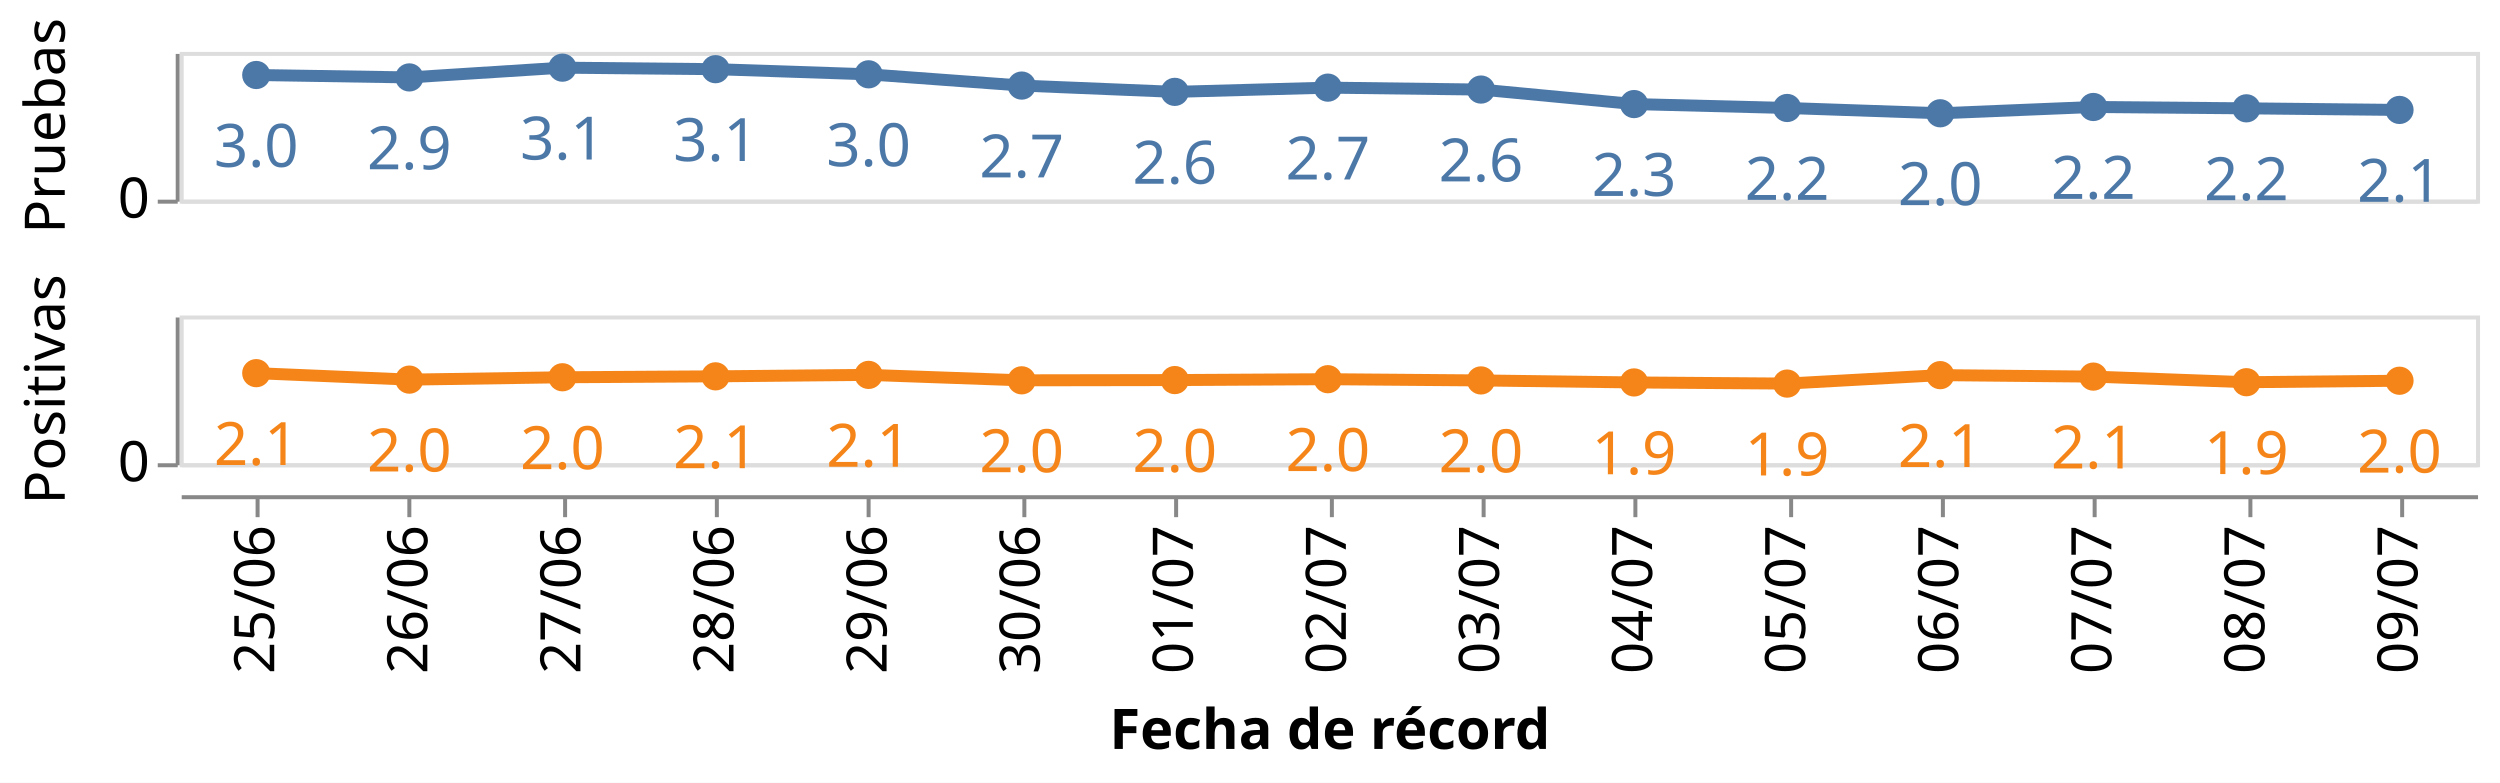
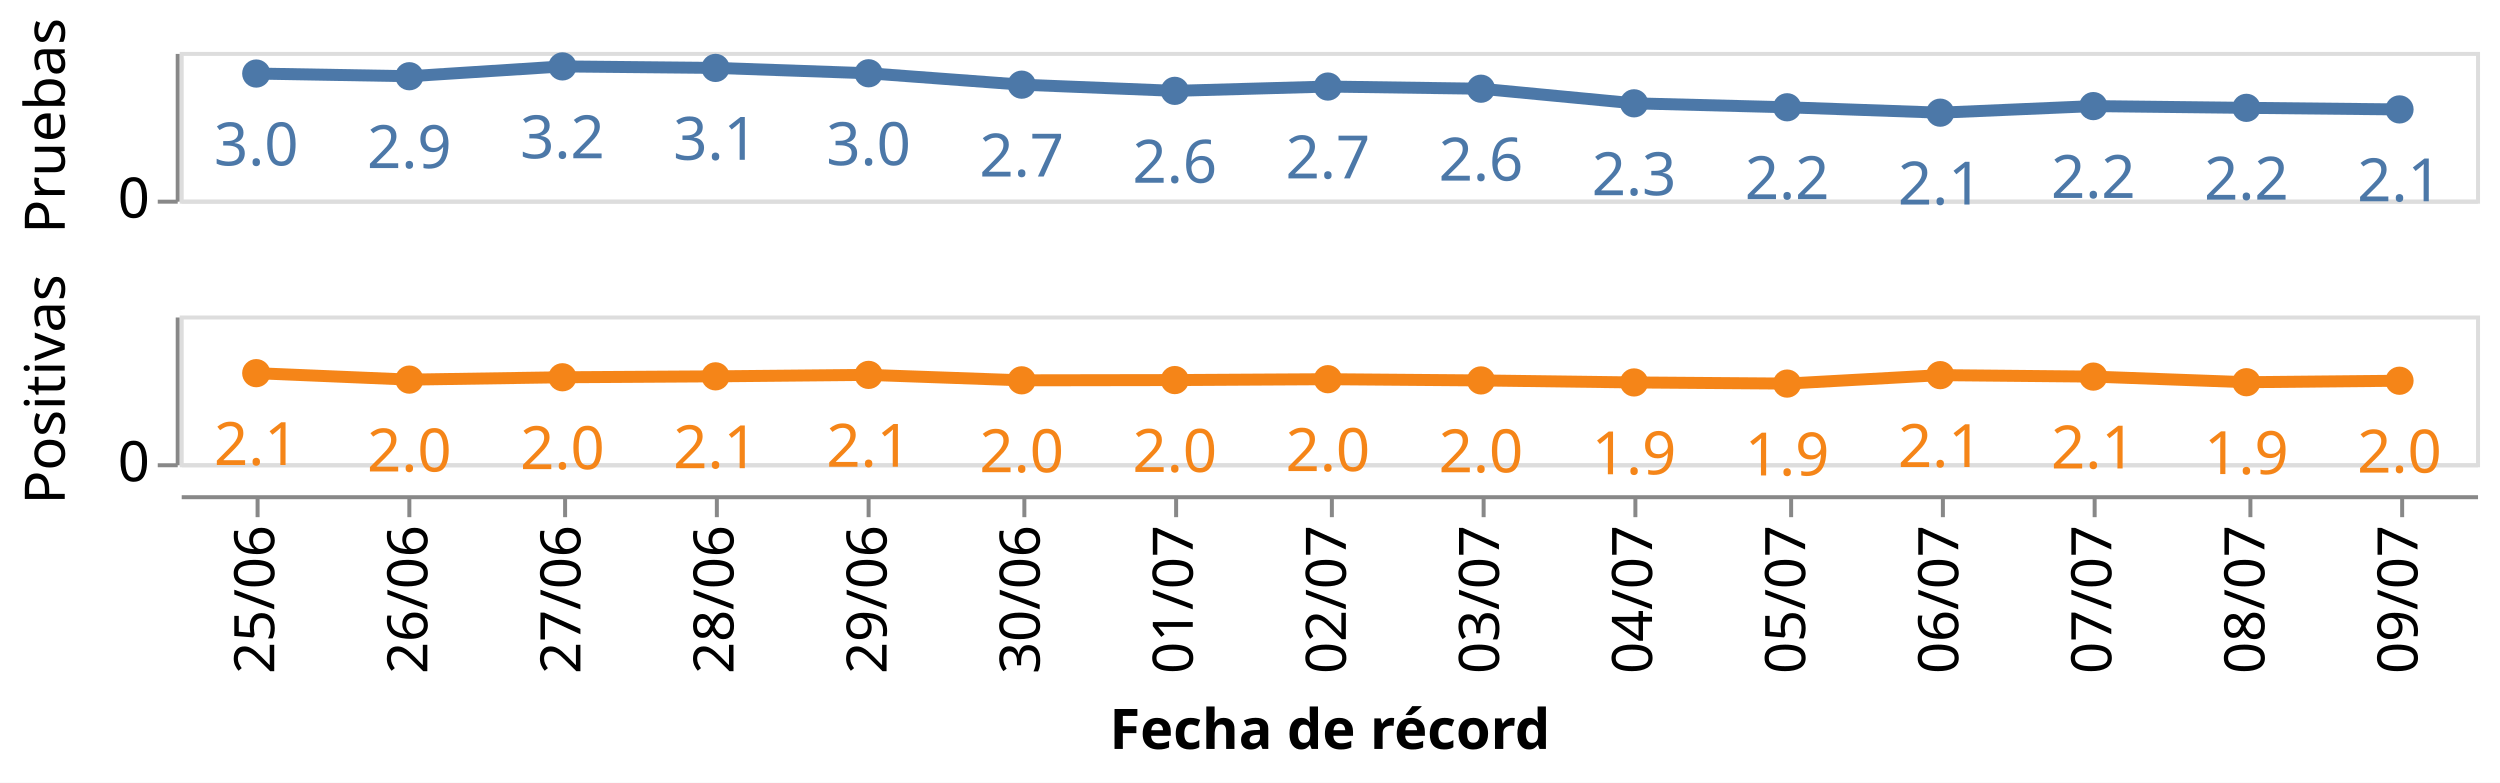
<svg xmlns="http://www.w3.org/2000/svg" class="marks" width="626" height="196" viewBox="0 0 626 196" version="1.1">
  <rect width="626" height="196" style="fill: white;" />
  <g transform="translate(45,13)">
    <g class="mark-group role-frame root">
      <g transform="translate(0,0)">
        <path class="background" d="M0,0h0v0h0Z" style="fill: none;" />
        <g>
          <g class="mark-group role-row-header row_header">
            <g transform="translate(-1,0)">
              <path class="background" d="M0,0h0v37h0Z" style="fill: none;" />
              <g>
                <g class="mark-group role-axis">
                  <g transform="translate(0.5,0.5)">
                    <path class="background" d="M0,0h0v0h0Z" style="pointer-events: none; fill: none;" />
                    <g>
                      <g class="mark-rule role-axis-tick" style="pointer-events: none;">
                        <line transform="translate(0,37)" x2="-5" y2="0" style="fill: none; stroke: #888; stroke-width: 1; opacity: 1;" />
                      </g>
                      <g class="mark-text role-axis-label" style="pointer-events: none;">
                        <text text-anchor="end" transform="translate(-7,41)" style="font-family: sans-serif; font-size: 14px; fill: #000; opacity: 1;">0</text>
                      </g>
                      <g class="mark-rule role-axis-domain" style="pointer-events: none;">
                        <line transform="translate(0,37)" x2="0" y2="-37" style="fill: none; stroke: #888; stroke-width: 1; opacity: 1;" />
                      </g>
                    </g>
                    <path class="foreground" d="" style="pointer-events: none; display: none; fill: none;" />
                  </g>
                </g>
                <g class="mark-group role-title">
                  <g transform="translate(-38.78613,18.5)">
                    <path class="background" d="M0,0h0v0h0Z" style="pointer-events: none; fill: none;" />
                    <g>
                      <g class="mark-text role-title-text" style="pointer-events: none;">
                        <text text-anchor="middle" transform="translate(0,0) rotate(-90) translate(0,11)" style="font-family: sans-serif; font-size: 14px; fill: #000; opacity: 1;">Pruebas</text>
                      </g>
                    </g>
                    <path class="foreground" d="" style="pointer-events: none; display: none; fill: none;" />
                  </g>
                </g>
              </g>
              <path class="foreground" d="" style="display: none; fill: none;" />
            </g>
            <g transform="translate(-1,66)">
              <path class="background" d="M0,0h0v37h0Z" style="fill: none;" />
              <g>
                <g class="mark-group role-axis">
                  <g transform="translate(0.5,0.5)">
                    <path class="background" d="M0,0h0v0h0Z" style="pointer-events: none; fill: none;" />
                    <g>
                      <g class="mark-rule role-axis-tick" style="pointer-events: none;">
                        <line transform="translate(0,37)" x2="-5" y2="0" style="fill: none; stroke: #888; stroke-width: 1; opacity: 1;" />
                      </g>
                      <g class="mark-text role-axis-label" style="pointer-events: none;">
                        <text text-anchor="end" transform="translate(-7,41)" style="font-family: sans-serif; font-size: 14px; fill: #000; opacity: 1;">0</text>
                      </g>
                      <g class="mark-rule role-axis-domain" style="pointer-events: none;">
                        <line transform="translate(0,37)" x2="0" y2="-37" style="fill: none; stroke: #888; stroke-width: 1; opacity: 1;" />
                      </g>
                    </g>
                    <path class="foreground" d="" style="pointer-events: none; display: none; fill: none;" />
                  </g>
                </g>
                <g class="mark-group role-title">
                  <g transform="translate(-38.78613,18.5)">
                    <path class="background" d="M0,0h0v0h0Z" style="pointer-events: none; fill: none;" />
                    <g>
                      <g class="mark-text role-title-text" style="pointer-events: none;">
                        <text text-anchor="middle" transform="translate(0,0) rotate(-90) translate(0,11)" style="font-family: sans-serif; font-size: 14px; fill: #000; opacity: 1;">Positivas</text>
                      </g>
                    </g>
                    <path class="foreground" d="" style="pointer-events: none; display: none; fill: none;" />
                  </g>
                </g>
              </g>
              <path class="foreground" d="" style="display: none; fill: none;" />
            </g>
          </g>
          <g class="mark-group role-column-footer column_footer">
            <g transform="translate(0,111)">
              <path class="background" d="M0,0h575v0h-575Z" style="fill: none;" />
              <g>
                <g class="mark-group role-axis">
                  <g transform="translate(0.5,0.5)">
                    <path class="background" d="M0,0h0v0h0Z" style="pointer-events: none; fill: none;" />
                    <g>
                      <g class="mark-rule role-axis-tick" style="pointer-events: none;">
                        <line transform="translate(19,0)" x2="0" y2="5" style="fill: none; stroke: #888; stroke-width: 1; opacity: 1;" />
                        <line transform="translate(57,0)" x2="0" y2="5" style="fill: none; stroke: #888; stroke-width: 1; opacity: 1;" />
                        <line transform="translate(96,0)" x2="0" y2="5" style="fill: none; stroke: #888; stroke-width: 1; opacity: 1;" />
                        <line transform="translate(134,0)" x2="0" y2="5" style="fill: none; stroke: #888; stroke-width: 1; opacity: 1;" />
                        <line transform="translate(172,0)" x2="0" y2="5" style="fill: none; stroke: #888; stroke-width: 1; opacity: 1;" />
                        <line transform="translate(211,0)" x2="0" y2="5" style="fill: none; stroke: #888; stroke-width: 1; opacity: 1;" />
                        <line transform="translate(249,0)" x2="0" y2="5" style="fill: none; stroke: #888; stroke-width: 1; opacity: 1;" />
                        <line transform="translate(288,0)" x2="0" y2="5" style="fill: none; stroke: #888; stroke-width: 1; opacity: 1;" />
                        <line transform="translate(326,0)" x2="0" y2="5" style="fill: none; stroke: #888; stroke-width: 1; opacity: 1;" />
                        <line transform="translate(364,0)" x2="0" y2="5" style="fill: none; stroke: #888; stroke-width: 1; opacity: 1;" />
                        <line transform="translate(403,0)" x2="0" y2="5" style="fill: none; stroke: #888; stroke-width: 1; opacity: 1;" />
                        <line transform="translate(441,0)" x2="0" y2="5" style="fill: none; stroke: #888; stroke-width: 1; opacity: 1;" />
                        <line transform="translate(479,0)" x2="0" y2="5" style="fill: none; stroke: #888; stroke-width: 1; opacity: 1;" />
                        <line transform="translate(518,0)" x2="0" y2="5" style="fill: none; stroke: #888; stroke-width: 1; opacity: 1;" />
                        <line transform="translate(556,0)" x2="0" y2="5" style="fill: none; stroke: #888; stroke-width: 1; opacity: 1;" />
                      </g>
                      <g class="mark-text role-axis-label" style="pointer-events: none;">
                        <text text-anchor="end" transform="translate(19.16667,7) rotate(270) translate(0,4)" style="font-family: sans-serif; font-size: 14px; fill: #000; opacity: 1;">25/06</text>
                        <text text-anchor="end" transform="translate(57.5,7) rotate(270) translate(0,4)" style="font-family: sans-serif; font-size: 14px; fill: #000; opacity: 1;">26/06</text>
                        <text text-anchor="end" transform="translate(95.83333,7) rotate(270) translate(0,4)" style="font-family: sans-serif; font-size: 14px; fill: #000; opacity: 1;">27/06</text>
                        <text text-anchor="end" transform="translate(134.1667,7) rotate(270) translate(0,4)" style="font-family: sans-serif; font-size: 14px; fill: #000; opacity: 1;">28/06</text>
                        <text text-anchor="end" transform="translate(172.5,7) rotate(270) translate(0,4)" style="font-family: sans-serif; font-size: 14px; fill: #000; opacity: 1;">29/06</text>
                        <text text-anchor="end" transform="translate(210.8333,7) rotate(270) translate(0,4)" style="font-family: sans-serif; font-size: 14px; fill: #000; opacity: 1;">30/06</text>
                        <text text-anchor="end" transform="translate(249.1667,7) rotate(270) translate(0,4)" style="font-family: sans-serif; font-size: 14px; fill: #000; opacity: 1;">01/07</text>
                        <text text-anchor="end" transform="translate(287.5,7) rotate(270) translate(0,4)" style="font-family: sans-serif; font-size: 14px; fill: #000; opacity: 1;">02/07</text>
                        <text text-anchor="end" transform="translate(325.8333,7) rotate(270) translate(0,4)" style="font-family: sans-serif; font-size: 14px; fill: #000; opacity: 1;">03/07</text>
                        <text text-anchor="end" transform="translate(364.1667,7) rotate(270) translate(0,4)" style="font-family: sans-serif; font-size: 14px; fill: #000; opacity: 1;">04/07</text>
                        <text text-anchor="end" transform="translate(402.5,7) rotate(270) translate(0,4)" style="font-family: sans-serif; font-size: 14px; fill: #000; opacity: 1;">05/07</text>
                        <text text-anchor="end" transform="translate(440.8333,7) rotate(270) translate(0,4)" style="font-family: sans-serif; font-size: 14px; fill: #000; opacity: 1;">06/07</text>
                        <text text-anchor="end" transform="translate(479.1667,7) rotate(270) translate(0,4)" style="font-family: sans-serif; font-size: 14px; fill: #000; opacity: 1;">07/07</text>
                        <text text-anchor="end" transform="translate(517.5,7) rotate(270) translate(0,4)" style="font-family: sans-serif; font-size: 14px; fill: #000; opacity: 1;">08/07</text>
                        <text text-anchor="end" transform="translate(555.8333,7) rotate(270) translate(0,4)" style="font-family: sans-serif; font-size: 14px; fill: #000; opacity: 1;">09/07</text>
                      </g>
                      <g class="mark-rule role-axis-domain" style="pointer-events: none;">
                        <line transform="translate(0,0)" x2="575" y2="0" style="fill: none; stroke: #888; stroke-width: 1; opacity: 1;" />
                      </g>
                      <g class="mark-text role-axis-title" style="pointer-events: none;">
                        <text text-anchor="middle" transform="translate(287.5,63.03418)" style="font-family: sans-serif; font-size: 14px; font-weight: bold; fill: #000; opacity: 1;">Fecha de récord</text>
                      </g>
                    </g>
                    <path class="foreground" d="" style="pointer-events: none; display: none; fill: none;" />
                  </g>
                </g>
              </g>
              <path class="foreground" d="" style="display: none; fill: none;" />
            </g>
          </g>
          <g class="mark-group role-scope cell">
            <g transform="translate(0,0)">
              <path class="background" d="M0.5,0.5h575v37h-575Z" style="fill: none; stroke: #ddd;" />
              <g>
                <g class="mark-group role-axis">
                  <g transform="translate(0.5,0.5)">
                    <path class="background" d="M0,0h0v0h0Z" style="pointer-events: none; fill: none;" />
                    <g>
                      <g class="mark-rule role-axis-grid" style="pointer-events: none;">
                        <line transform="translate(0,37)" x2="575" y2="0" style="fill: none; stroke: #ddd; stroke-width: 1; opacity: 1;" />
                      </g>
                    </g>
                    <path class="foreground" d="" style="pointer-events: none; display: none; fill: none;" />
                  </g>
                </g>
                <g class="mark-group role-scope child_layer_0_layer_0_pathgroup">
                  <g transform="translate(0,0)">
                    <path class="background" d="M0,0h575v37h-575Z" style="fill: none;" />
                    <g>
                      <g class="mark-line role-mark child_layer_0_layer_0_marks">
-                         <path d="M19.167,5.779L57.5,6.386L95.833,3.943L134.167,4.322L172.5,5.608L210.833,8.428L249.167,10.003L287.5,8.944L325.833,9.425L364.167,13.06L402.5,14.039L440.833,15.364L479.167,13.789L517.5,14.126L555.833,14.527" style="fill: none; stroke: #4c78a8; stroke-width: 3;" />
+                         <path d="M19.167,5.415L57.5,6.088L95.833,3.63L134.167,4.008L172.5,5.346L210.833,8.202L249.167,9.749L287.5,8.673L325.833,9.214L364.167,12.873L402.5,13.862L440.833,15.215L479.167,13.568L517.5,14.005L555.833,14.398" style="fill: none; stroke: #4c78a8; stroke-width: 3;" />
                      </g>
                    </g>
                    <path class="foreground" d="" style="display: none; fill: none;" />
                  </g>
                </g>
                <g class="mark-symbol role-mark child_layer_0_layer_1_marks">
-                   <path transform="translate(555.8333,14.52711)" d="M3.536,0A3.536,3.536,0,1,1,-3.536,0A3.536,3.536,0,1,1,3.536,0" style="fill: #4c78a8; stroke-width: 2; opacity: 1;" />
-                   <path transform="translate(517.5,14.12571)" d="M3.536,0A3.536,3.536,0,1,1,-3.536,0A3.536,3.536,0,1,1,3.536,0" style="fill: #4c78a8; stroke-width: 2; opacity: 1;" />
-                   <path transform="translate(479.1667,13.78898)" d="M3.536,0A3.536,3.536,0,1,1,-3.536,0A3.536,3.536,0,1,1,3.536,0" style="fill: #4c78a8; stroke-width: 2; opacity: 1;" />
-                   <path transform="translate(440.8333,15.36366)" d="M3.536,0A3.536,3.536,0,1,1,-3.536,0A3.536,3.536,0,1,1,3.536,0" style="fill: #4c78a8; stroke-width: 2; opacity: 1;" />
-                   <path transform="translate(402.5,14.03929)" d="M3.536,0A3.536,3.536,0,1,1,-3.536,0A3.536,3.536,0,1,1,3.536,0" style="fill: #4c78a8; stroke-width: 2; opacity: 1;" />
-                   <path transform="translate(364.1667,13.06037)" d="M3.536,0A3.536,3.536,0,1,1,-3.536,0A3.536,3.536,0,1,1,3.536,0" style="fill: #4c78a8; stroke-width: 2; opacity: 1;" />
-                   <path transform="translate(325.8333,9.424644)" d="M3.536,0A3.536,3.536,0,1,1,-3.536,0A3.536,3.536,0,1,1,3.536,0" style="fill: #4c78a8; stroke-width: 2; opacity: 1;" />
-                   <path transform="translate(287.5,8.944437)" d="M3.536,0A3.536,3.536,0,1,1,-3.536,0A3.536,3.536,0,1,1,3.536,0" style="fill: #4c78a8; stroke-width: 2; opacity: 1;" />
-                   <path transform="translate(249.1667,10.00318)" d="M3.536,0A3.536,3.536,0,1,1,-3.536,0A3.536,3.536,0,1,1,3.536,0" style="fill: #4c78a8; stroke-width: 2; opacity: 1;" />
-                   <path transform="translate(210.8333,8.428226)" d="M3.536,0A3.536,3.536,0,1,1,-3.536,0A3.536,3.536,0,1,1,3.536,0" style="fill: #4c78a8; stroke-width: 2; opacity: 1;" />
-                   <path transform="translate(172.5,5.60809)" d="M3.536,0A3.536,3.536,0,1,1,-3.536,0A3.536,3.536,0,1,1,3.536,0" style="fill: #4c78a8; stroke-width: 2; opacity: 1;" />
-                   <path transform="translate(134.1667,4.3217)" d="M3.536,0A3.536,3.536,0,1,1,-3.536,0A3.536,3.536,0,1,1,3.536,0" style="fill: #4c78a8; stroke-width: 2; opacity: 1;" />
-                   <path transform="translate(95.83333,3.943389)" d="M3.536,0A3.536,3.536,0,1,1,-3.536,0A3.536,3.536,0,1,1,3.536,0" style="fill: #4c78a8; stroke-width: 2; opacity: 1;" />
-                   <path transform="translate(57.5,6.386007)" d="M3.536,0A3.536,3.536,0,1,1,-3.536,0A3.536,3.536,0,1,1,3.536,0" style="fill: #4c78a8; stroke-width: 2; opacity: 1;" />
-                   <path transform="translate(19.16667,5.778849)" d="M3.536,0A3.536,3.536,0,1,1,-3.536,0A3.536,3.536,0,1,1,3.536,0" style="fill: #4c78a8; stroke-width: 2; opacity: 1;" />
+                   <path transform="translate(555.8333,14.39819)" d="M3.536,0A3.536,3.536,0,1,1,-3.536,0A3.536,3.536,0,1,1,3.536,0" style="fill: #4c78a8; stroke-width: 2; opacity: 1;" />
+                   <path transform="translate(517.5,14.00492)" d="M3.536,0A3.536,3.536,0,1,1,-3.536,0A3.536,3.536,0,1,1,3.536,0" style="fill: #4c78a8; stroke-width: 2; opacity: 1;" />
+                   <path transform="translate(479.1667,13.56762)" d="M3.536,0A3.536,3.536,0,1,1,-3.536,0A3.536,3.536,0,1,1,3.536,0" style="fill: #4c78a8; stroke-width: 2; opacity: 1;" />
+                   <path transform="translate(440.8333,15.21475)" d="M3.536,0A3.536,3.536,0,1,1,-3.536,0A3.536,3.536,0,1,1,3.536,0" style="fill: #4c78a8; stroke-width: 2; opacity: 1;" />
+                   <path transform="translate(402.5,13.86189)" d="M3.536,0A3.536,3.536,0,1,1,-3.536,0A3.536,3.536,0,1,1,3.536,0" style="fill: #4c78a8; stroke-width: 2; opacity: 1;" />
+                   <path transform="translate(364.1667,12.87252)" d="M3.536,0A3.536,3.536,0,1,1,-3.536,0A3.536,3.536,0,1,1,3.536,0" style="fill: #4c78a8; stroke-width: 2; opacity: 1;" />
+                   <path transform="translate(325.8333,9.21444)" d="M3.536,0A3.536,3.536,0,1,1,-3.536,0A3.536,3.536,0,1,1,3.536,0" style="fill: #4c78a8; stroke-width: 2; opacity: 1;" />
+                   <path transform="translate(287.5,8.672957)" d="M3.536,0A3.536,3.536,0,1,1,-3.536,0A3.536,3.536,0,1,1,3.536,0" style="fill: #4c78a8; stroke-width: 2; opacity: 1;" />
+                   <path transform="translate(249.1667,9.749273)" d="M3.536,0A3.536,3.536,0,1,1,-3.536,0A3.536,3.536,0,1,1,3.536,0" style="fill: #4c78a8; stroke-width: 2; opacity: 1;" />
+                   <path transform="translate(210.8333,8.20197)" d="M3.536,0A3.536,3.536,0,1,1,-3.536,0A3.536,3.536,0,1,1,3.536,0" style="fill: #4c78a8; stroke-width: 2; opacity: 1;" />
+                   <path transform="translate(172.5,5.346157)" d="M3.536,0A3.536,3.536,0,1,1,-3.536,0A3.536,3.536,0,1,1,3.536,0" style="fill: #4c78a8; stroke-width: 2; opacity: 1;" />
+                   <path transform="translate(134.1667,4.007771)" d="M3.536,0A3.536,3.536,0,1,1,-3.536,0A3.536,3.536,0,1,1,3.536,0" style="fill: #4c78a8; stroke-width: 2; opacity: 1;" />
+                   <path transform="translate(95.83333,3.630461)" d="M3.536,0A3.536,3.536,0,1,1,-3.536,0A3.536,3.536,0,1,1,3.536,0" style="fill: #4c78a8; stroke-width: 2; opacity: 1;" />
+                   <path transform="translate(57.5,6.087813)" d="M3.536,0A3.536,3.536,0,1,1,-3.536,0A3.536,3.536,0,1,1,3.536,0" style="fill: #4c78a8; stroke-width: 2; opacity: 1;" />
+                   <path transform="translate(19.16667,5.414901)" d="M3.536,0A3.536,3.536,0,1,1,-3.536,0A3.536,3.536,0,1,1,3.536,0" style="fill: #4c78a8; stroke-width: 2; opacity: 1;" />
                </g>
                <g class="mark-text role-mark child_layer_1_marks">
-                   <text text-anchor="middle" transform="translate(555.8333,37.52711)" style="font-family: sans-serif; font-size: 15px; fill: #4c78a8;">2.1</text>
-                   <text text-anchor="middle" transform="translate(517.5,37.12571)" style="font-family: sans-serif; font-size: 15px; fill: #4c78a8;">2.2</text>
-                   <text text-anchor="middle" transform="translate(479.1667,36.78898)" style="font-family: sans-serif; font-size: 15px; fill: #4c78a8;">2.2</text>
-                   <text text-anchor="middle" transform="translate(440.8333,38.36366)" style="font-family: sans-serif; font-size: 15px; fill: #4c78a8;">2.0</text>
-                   <text text-anchor="middle" transform="translate(402.5,37.03929)" style="font-family: sans-serif; font-size: 15px; fill: #4c78a8;">2.2</text>
-                   <text text-anchor="middle" transform="translate(364.1667,36.06037)" style="font-family: sans-serif; font-size: 15px; fill: #4c78a8;">2.3</text>
-                   <text text-anchor="middle" transform="translate(325.8333,32.42464)" style="font-family: sans-serif; font-size: 15px; fill: #4c78a8;">2.6</text>
-                   <text text-anchor="middle" transform="translate(287.5,31.94444)" style="font-family: sans-serif; font-size: 15px; fill: #4c78a8;">2.7</text>
-                   <text text-anchor="middle" transform="translate(249.1667,33.00318)" style="font-family: sans-serif; font-size: 15px; fill: #4c78a8;">2.6</text>
-                   <text text-anchor="middle" transform="translate(210.8333,31.42823)" style="font-family: sans-serif; font-size: 15px; fill: #4c78a8;">2.7</text>
-                   <text text-anchor="middle" transform="translate(172.5,28.60809)" style="font-family: sans-serif; font-size: 15px; fill: #4c78a8;">3.0</text>
-                   <text text-anchor="middle" transform="translate(134.1667,27.3217)" style="font-family: sans-serif; font-size: 15px; fill: #4c78a8;">3.1</text>
-                   <text text-anchor="middle" transform="translate(95.83333,26.94339)" style="font-family: sans-serif; font-size: 15px; fill: #4c78a8;">3.1</text>
-                   <text text-anchor="middle" transform="translate(57.5,29.38601)" style="font-family: sans-serif; font-size: 15px; fill: #4c78a8;">2.9</text>
-                   <text text-anchor="middle" transform="translate(19.16667,28.77885)" style="font-family: sans-serif; font-size: 15px; fill: #4c78a8;">3.0</text>
+                   <text text-anchor="middle" transform="translate(555.8333,37.39819)" style="font-family: sans-serif; font-size: 15px; fill: #4c78a8;">2.1</text>
+                   <text text-anchor="middle" transform="translate(517.5,37.00492)" style="font-family: sans-serif; font-size: 15px; fill: #4c78a8;">2.2</text>
+                   <text text-anchor="middle" transform="translate(479.1667,36.56762)" style="font-family: sans-serif; font-size: 15px; fill: #4c78a8;">2.2</text>
+                   <text text-anchor="middle" transform="translate(440.8333,38.21475)" style="font-family: sans-serif; font-size: 15px; fill: #4c78a8;">2.1</text>
+                   <text text-anchor="middle" transform="translate(402.5,36.86189)" style="font-family: sans-serif; font-size: 15px; fill: #4c78a8;">2.2</text>
+                   <text text-anchor="middle" transform="translate(364.1667,35.87252)" style="font-family: sans-serif; font-size: 15px; fill: #4c78a8;">2.3</text>
+                   <text text-anchor="middle" transform="translate(325.8333,32.21444)" style="font-family: sans-serif; font-size: 15px; fill: #4c78a8;">2.6</text>
+                   <text text-anchor="middle" transform="translate(287.5,31.67296)" style="font-family: sans-serif; font-size: 15px; fill: #4c78a8;">2.7</text>
+                   <text text-anchor="middle" transform="translate(249.1667,32.74927)" style="font-family: sans-serif; font-size: 15px; fill: #4c78a8;">2.6</text>
+                   <text text-anchor="middle" transform="translate(210.8333,31.20197)" style="font-family: sans-serif; font-size: 15px; fill: #4c78a8;">2.7</text>
+                   <text text-anchor="middle" transform="translate(172.5,28.34616)" style="font-family: sans-serif; font-size: 15px; fill: #4c78a8;">3.0</text>
+                   <text text-anchor="middle" transform="translate(134.1667,27.00777)" style="font-family: sans-serif; font-size: 15px; fill: #4c78a8;">3.1</text>
+                   <text text-anchor="middle" transform="translate(95.83333,26.63046)" style="font-family: sans-serif; font-size: 15px; fill: #4c78a8;">3.2</text>
+                   <text text-anchor="middle" transform="translate(57.5,29.08781)" style="font-family: sans-serif; font-size: 15px; fill: #4c78a8;">2.9</text>
+                   <text text-anchor="middle" transform="translate(19.16667,28.4149)" style="font-family: sans-serif; font-size: 15px; fill: #4c78a8;">3.0</text>
                </g>
              </g>
              <path class="foreground" d="" style="display: none; fill: none;" />
            </g>
            <g transform="translate(0,66)">
              <path class="background" d="M0.5,0.5h575v37h-575Z" style="fill: none; stroke: #ddd;" />
              <g>
                <g class="mark-group role-axis">
                  <g transform="translate(0.5,0.5)">
                    <path class="background" d="M0,0h0v0h0Z" style="pointer-events: none; fill: none;" />
                    <g>
                      <g class="mark-rule role-axis-grid" style="pointer-events: none;">
                        <line transform="translate(0,37)" x2="575" y2="0" style="fill: none; stroke: #ddd; stroke-width: 1; opacity: 1;" />
                      </g>
                    </g>
                    <path class="foreground" d="" style="pointer-events: none; display: none; fill: none;" />
                  </g>
                </g>
                <g class="mark-group role-scope child_layer_0_layer_0_pathgroup">
                  <g transform="translate(0,0)">
                    <path class="background" d="M0,0h575v37h-575Z" style="fill: none;" />
                    <g>
                      <g class="mark-line role-mark child_layer_0_layer_0_marks">
                        <path d="M19.167,14.439L57.5,16.057L95.833,15.468L134.167,15.235L172.5,14.872L210.833,16.233L249.167,16.169L287.5,15.951L325.833,16.26L364.167,16.763L402.5,17.05L440.833,14.935L479.167,15.301L517.5,16.706L555.833,16.338" style="fill: none; stroke: #f58518; stroke-width: 3;" />
                      </g>
                    </g>
                    <path class="foreground" d="" style="display: none; fill: none;" />
                  </g>
                </g>
                <g class="mark-symbol role-mark child_layer_0_layer_1_marks">
                  <path transform="translate(555.8333,16.33766)" d="M3.536,0A3.536,3.536,0,1,1,-3.536,0A3.536,3.536,0,1,1,3.536,0" style="fill: #f58518; stroke-width: 2; opacity: 1;" />
                  <path transform="translate(517.5,16.70594)" d="M3.536,0A3.536,3.536,0,1,1,-3.536,0A3.536,3.536,0,1,1,3.536,0" style="fill: #f58518; stroke-width: 2; opacity: 1;" />
                  <path transform="translate(479.1667,15.30075)" d="M3.536,0A3.536,3.536,0,1,1,-3.536,0A3.536,3.536,0,1,1,3.536,0" style="fill: #f58518; stroke-width: 2; opacity: 1;" />
                  <path transform="translate(440.8333,14.9348)" d="M3.536,0A3.536,3.536,0,1,1,-3.536,0A3.536,3.536,0,1,1,3.536,0" style="fill: #f58518; stroke-width: 2; opacity: 1;" />
                  <path transform="translate(402.5,17.04982)" d="M3.536,0A3.536,3.536,0,1,1,-3.536,0A3.536,3.536,0,1,1,3.536,0" style="fill: #f58518; stroke-width: 2; opacity: 1;" />
                  <path transform="translate(364.1667,16.76327)" d="M3.536,0A3.536,3.536,0,1,1,-3.536,0A3.536,3.536,0,1,1,3.536,0" style="fill: #f58518; stroke-width: 2; opacity: 1;" />
                  <path transform="translate(325.8333,16.25961)" d="M3.536,0A3.536,3.536,0,1,1,-3.536,0A3.536,3.536,0,1,1,3.536,0" style="fill: #f58518; stroke-width: 2; opacity: 1;" />
                  <path transform="translate(287.5,15.9507)" d="M3.536,0A3.536,3.536,0,1,1,-3.536,0A3.536,3.536,0,1,1,3.536,0" style="fill: #f58518; stroke-width: 2; opacity: 1;" />
                  <path transform="translate(249.1667,16.16909)" d="M3.536,0A3.536,3.536,0,1,1,-3.536,0A3.536,3.536,0,1,1,3.536,0" style="fill: #f58518; stroke-width: 2; opacity: 1;" />
                  <path transform="translate(210.8333,16.2332)" d="M3.536,0A3.536,3.536,0,1,1,-3.536,0A3.536,3.536,0,1,1,3.536,0" style="fill: #f58518; stroke-width: 2; opacity: 1;" />
                  <path transform="translate(172.5,14.87167)" d="M3.536,0A3.536,3.536,0,1,1,-3.536,0A3.536,3.536,0,1,1,3.536,0" style="fill: #f58518; stroke-width: 2; opacity: 1;" />
                  <path transform="translate(134.1667,15.23529)" d="M3.536,0A3.536,3.536,0,1,1,-3.536,0A3.536,3.536,0,1,1,3.536,0" style="fill: #f58518; stroke-width: 2; opacity: 1;" />
                  <path transform="translate(95.83333,15.46767)" d="M3.536,0A3.536,3.536,0,1,1,-3.536,0A3.536,3.536,0,1,1,3.536,0" style="fill: #f58518; stroke-width: 2; opacity: 1;" />
                  <path transform="translate(57.5,16.0566)" d="M3.536,0A3.536,3.536,0,1,1,-3.536,0A3.536,3.536,0,1,1,3.536,0" style="fill: #f58518; stroke-width: 2; opacity: 1;" />
                  <path transform="translate(19.16667,14.43902)" d="M3.536,0A3.536,3.536,0,1,1,-3.536,0A3.536,3.536,0,1,1,3.536,0" style="fill: #f58518; stroke-width: 2; opacity: 1;" />
                </g>
                <g class="mark-text role-mark child_layer_1_marks">
                  <text text-anchor="middle" transform="translate(555.8333,39.33766)" style="font-family: sans-serif; font-size: 15px; fill: #f58518;">2.0</text>
                  <text text-anchor="middle" transform="translate(517.5,39.70594)" style="font-family: sans-serif; font-size: 15px; fill: #f58518;">1.9</text>
                  <text text-anchor="middle" transform="translate(479.1667,38.30075)" style="font-family: sans-serif; font-size: 15px; fill: #f58518;">2.1</text>
                  <text text-anchor="middle" transform="translate(440.8333,37.9348)" style="font-family: sans-serif; font-size: 15px; fill: #f58518;">2.1</text>
                  <text text-anchor="middle" transform="translate(402.5,40.04982)" style="font-family: sans-serif; font-size: 15px; fill: #f58518;">1.9</text>
                  <text text-anchor="middle" transform="translate(364.1667,39.76327)" style="font-family: sans-serif; font-size: 15px; fill: #f58518;">1.9</text>
                  <text text-anchor="middle" transform="translate(325.8333,39.25961)" style="font-family: sans-serif; font-size: 15px; fill: #f58518;">2.0</text>
                  <text text-anchor="middle" transform="translate(287.5,38.9507)" style="font-family: sans-serif; font-size: 15px; fill: #f58518;">2.0</text>
                  <text text-anchor="middle" transform="translate(249.1667,39.16909)" style="font-family: sans-serif; font-size: 15px; fill: #f58518;">2.0</text>
                  <text text-anchor="middle" transform="translate(210.8333,39.2332)" style="font-family: sans-serif; font-size: 15px; fill: #f58518;">2.0</text>
                  <text text-anchor="middle" transform="translate(172.5,37.87167)" style="font-family: sans-serif; font-size: 15px; fill: #f58518;">2.1</text>
                  <text text-anchor="middle" transform="translate(134.1667,38.23529)" style="font-family: sans-serif; font-size: 15px; fill: #f58518;">2.1</text>
                  <text text-anchor="middle" transform="translate(95.83333,38.46767)" style="font-family: sans-serif; font-size: 15px; fill: #f58518;">2.0</text>
                  <text text-anchor="middle" transform="translate(57.5,39.0566)" style="font-family: sans-serif; font-size: 15px; fill: #f58518;">2.0</text>
                  <text text-anchor="middle" transform="translate(19.16667,37.43902)" style="font-family: sans-serif; font-size: 15px; fill: #f58518;">2.1</text>
                </g>
              </g>
              <path class="foreground" d="" style="display: none; fill: none;" />
            </g>
          </g>
        </g>
        <path class="foreground" d="" style="display: none; fill: none;" />
      </g>
    </g>
  </g>
</svg>
